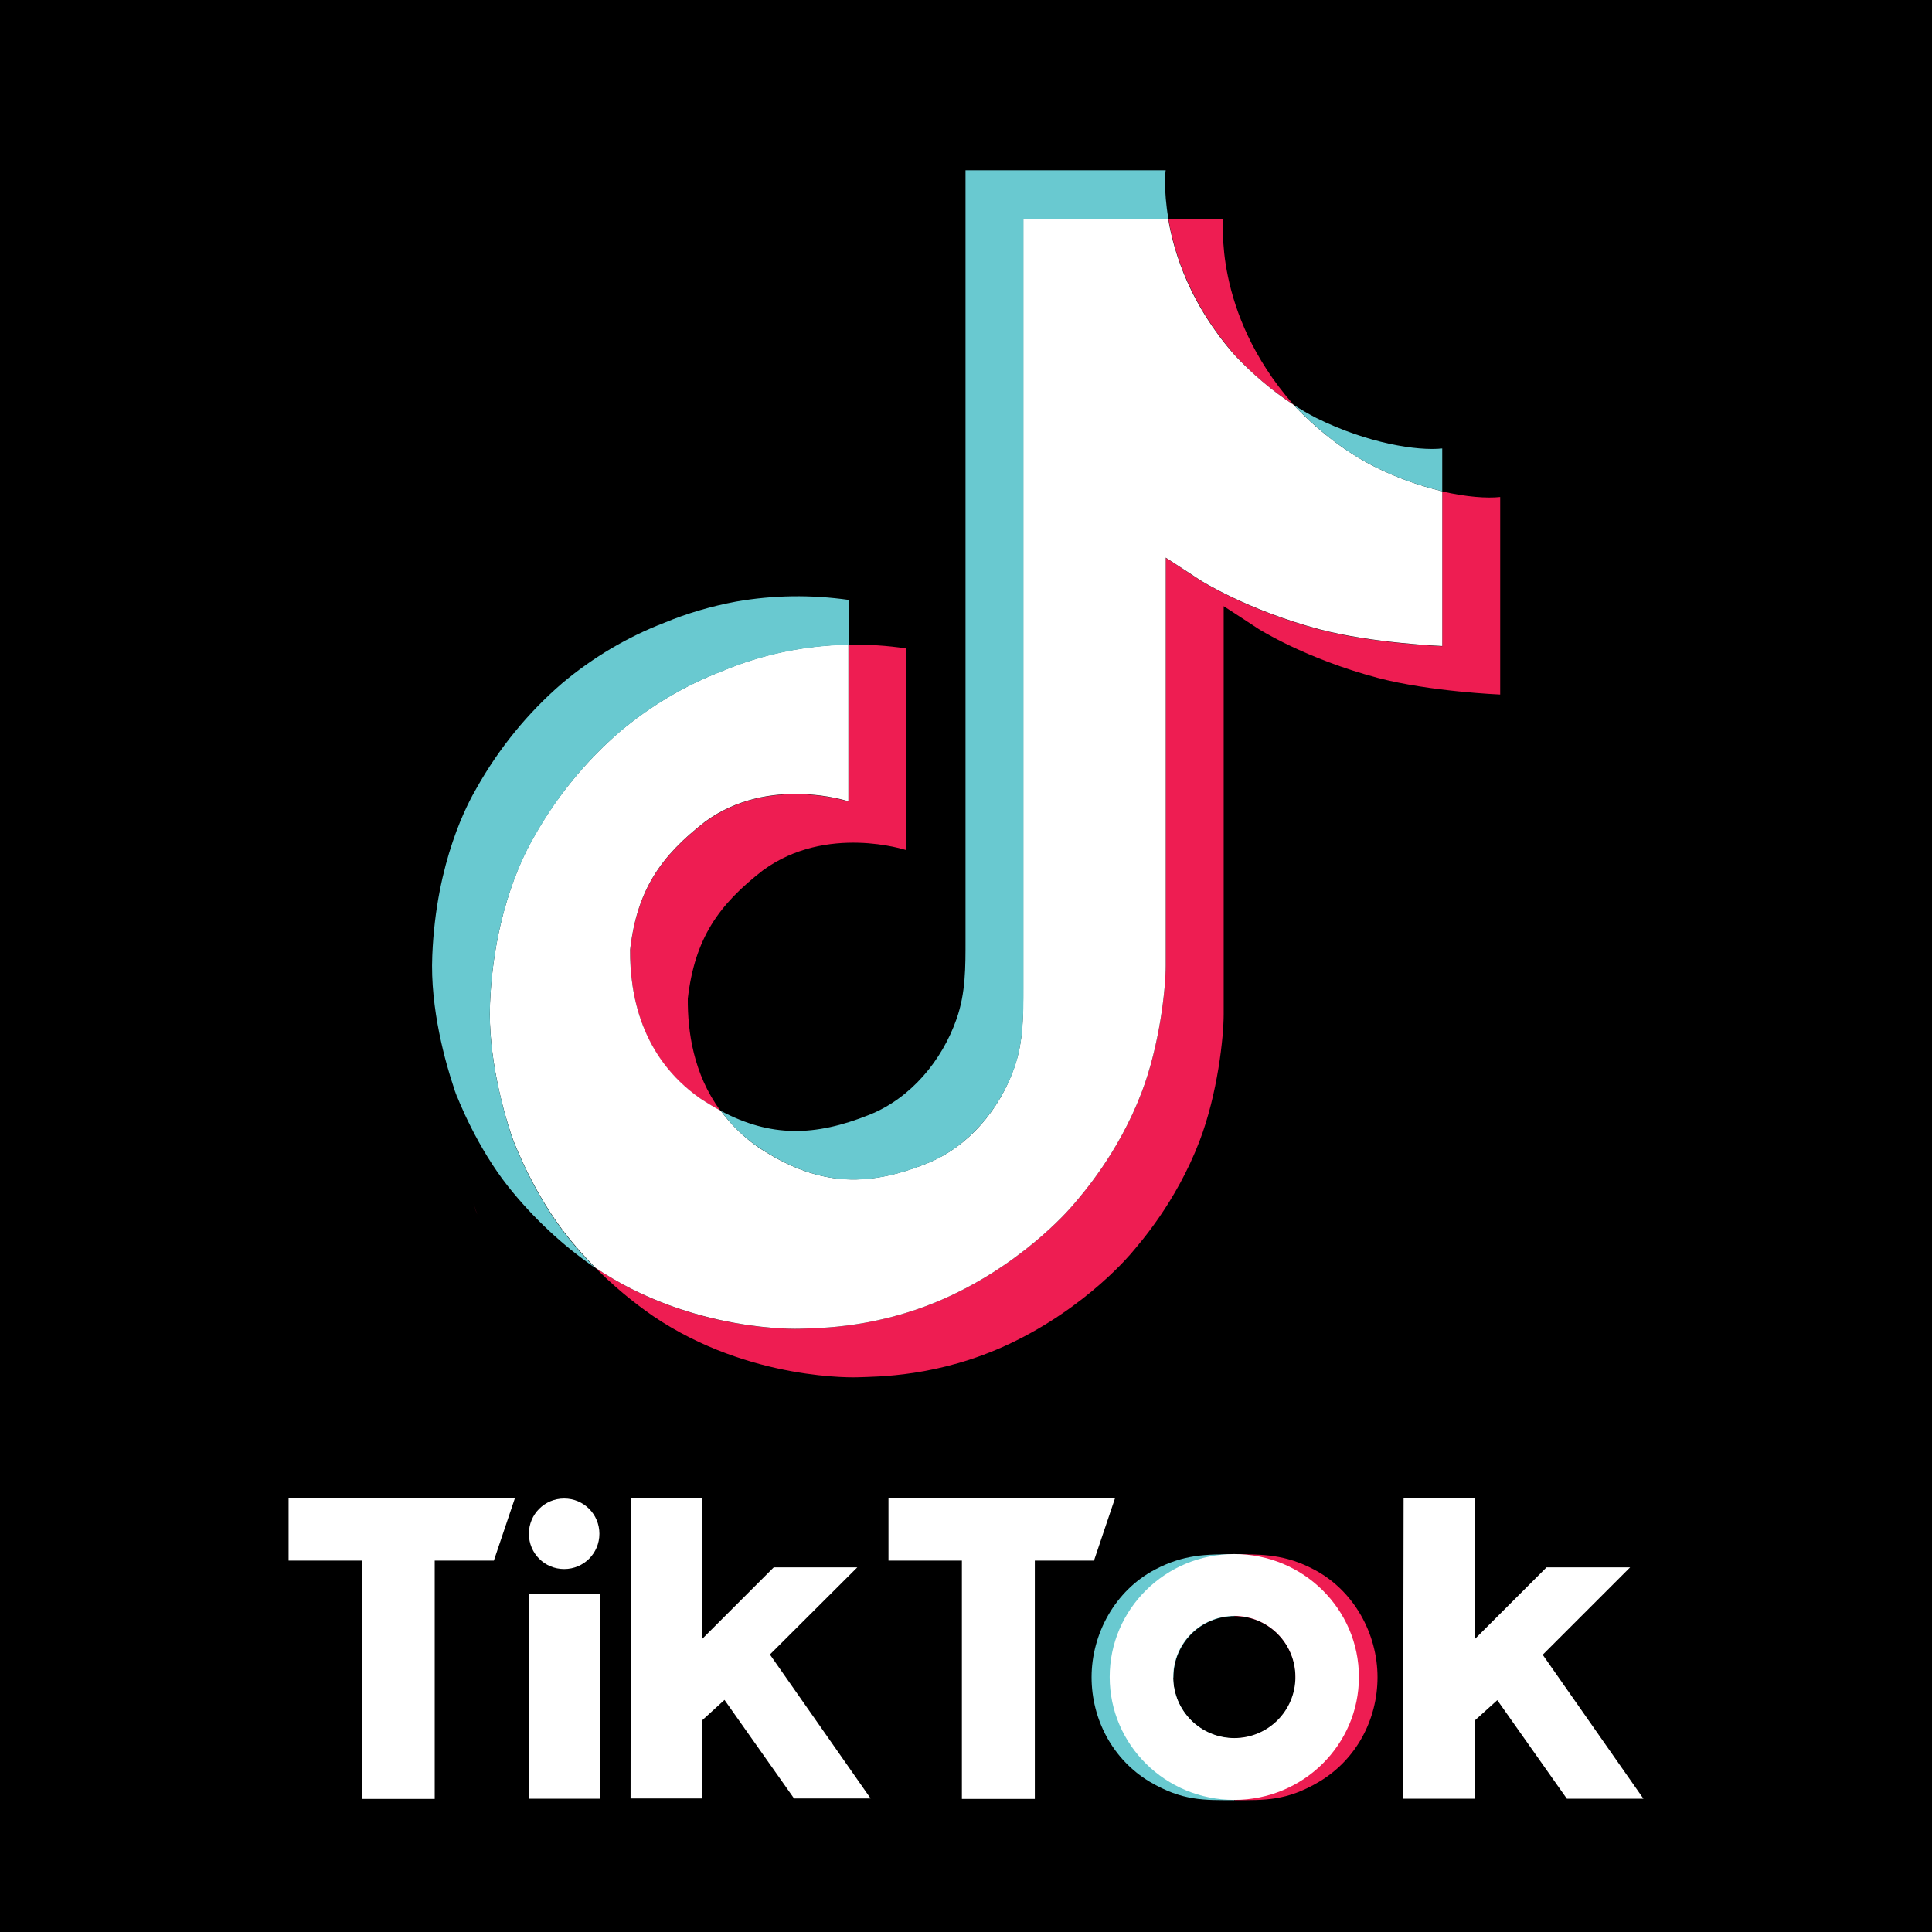
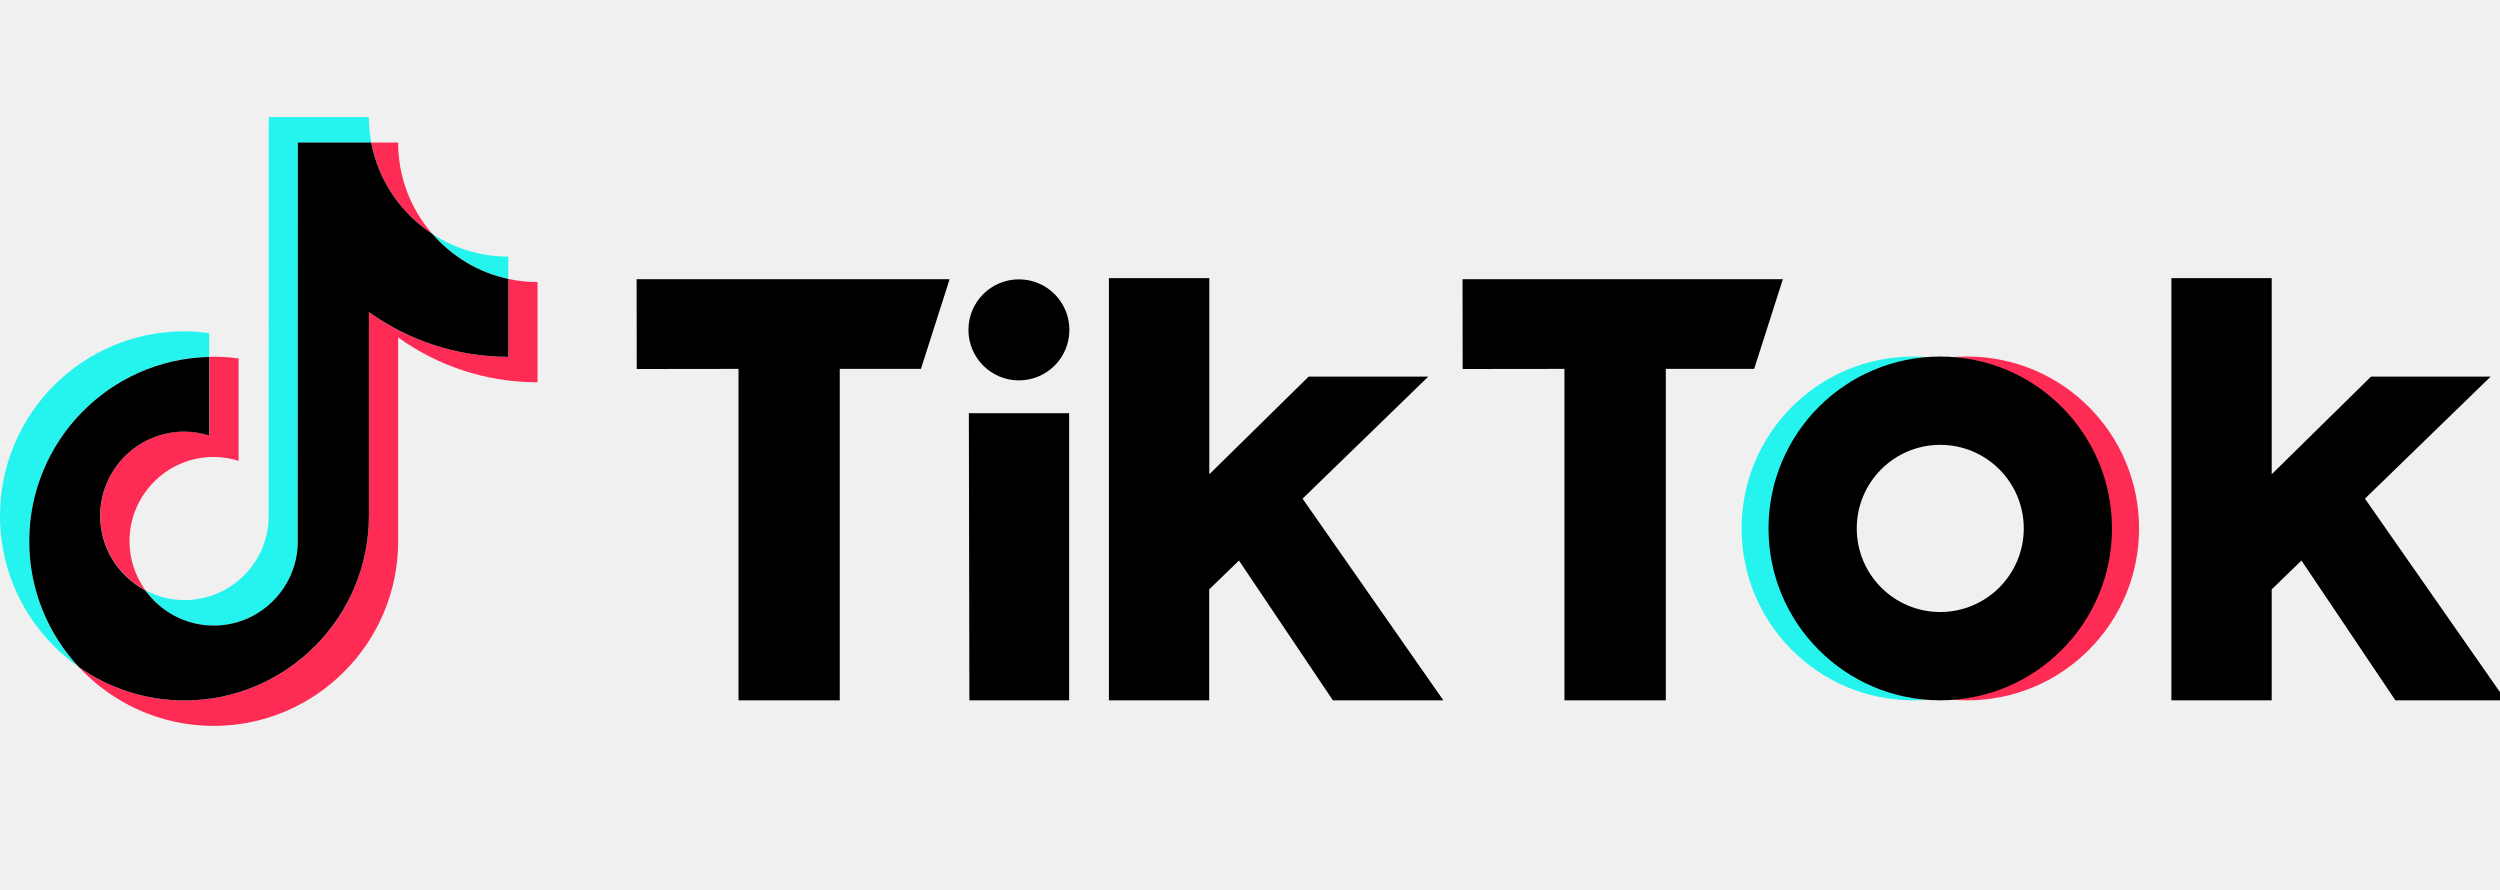
- <svg xmlns="http://www.w3.org/2000/svg" width="800px" height="800px" viewBox="0 0 800 800">
-   <path d="m0 0h800v800h-800z" />
-   <path d="m196 498.3 1.6 4.6c-.2-.5-.8-2.1-1.6-4.6zm64.9-104.9c2.9-24.9 12.7-38.8 31.1-53.1 26.4-19.3 59.3-8.4 59.3-8.4v-64.9c8-.2 16 .3 23.9 1.5v83.5s-32.9-10.9-59.3 8.4c-18.4 14.3-28.2 28.2-31.1 53.1-.1 13.5 2.3 31.2 13.5 46.4-2.8-1.5-5.6-3.2-8.5-5.1-24.5-17.2-29-43.1-28.9-61.4zm250.4-246.4c-18.1-20.7-25-41.7-27.5-56.4h22.8s-4.5 38.6 28.6 76.5l.5.5c-9-5.8-17.2-12.8-24.4-20.6zm109.9 58.8v81.8s-29.1-1.2-50.7-6.9c-30.1-8-49.4-20.3-49.4-20.3s-13.4-8.8-14.4-9.4v169c0 9.4-2.5 32.9-10 52.5-9.8 25.6-25 42.5-27.8 45.9 0 0-18.5 22.8-51 38.1-29.3 13.8-55.1 13.5-62.8 13.8 0 0-44.5 1.8-84.6-25.3-8.7-6-16.8-12.8-24.2-20.3l.2.2c40.1 27.2 84.6 25.3 84.6 25.3 7.7-.3 33.5 0 62.8-13.8 32.5-15.3 51-38.1 51-38.1 2.8-3.4 18-20.3 27.8-45.9 7.5-19.6 10-43.1 10-52.5v-168.9c1.1.6 14.4 9.4 14.4 9.4s19.3 12.3 49.4 20.3c21.6 5.7 50.7 6.9 50.7 6.9v-64.1c10 2.3 18.5 2.9 24 2.3z" fill="#ee1d52" />
-   <path d="m597.2 203.4v64.1s-29.1-1.2-50.7-6.9c-30.1-8-49.4-20.3-49.4-20.3s-13.4-8.8-14.4-9.4v169c0 9.4-2.5 32.9-10 52.5-9.8 25.6-25 42.5-27.8 45.9 0 0-18.5 22.8-51 38.1-29.3 13.8-55.1 13.5-62.8 13.8 0 0-44.5 1.8-84.6-25.3l-.2-.2c-4.2-4.3-8.2-8.8-11.9-13.5-12.8-16.3-20.6-35.5-22.6-41v-.1c-3.2-9.5-9.8-32.5-8.9-54.6 1.6-39.1 14.8-63.2 18.3-69.2 9.2-16.4 21.3-31.1 35.5-43.4 12.6-10.6 26.9-19.1 42.2-25 16.6-7 34.4-10.7 52.4-11v64.9s-32.9-10.9-59.3 8.4c-18.4 14.3-28.2 28.2-31.1 53.1-.1 18.3 4.4 44.2 29 61.5 2.9 1.9 5.7 3.6 8.5 5.1 4.3 5.8 9.5 10.9 15.5 15.1 24.1 15.9 44.2 17 70 6.7 17.2-6.9 30.1-22.4 36.1-39.7 3.8-10.8 3.7-21.6 3.7-32.8v-318.6h60c2.5 14.7 9.3 35.7 27.5 56.4 7.3 7.8 15.5 14.8 24.4 20.6 2.6 2.9 16.1 16.9 33.5 25.6 8.9 4.5 18.4 7.9 28.1 10.2z" fill="#fff" />
-   <g fill="#69c9d0">
-     <path d="m187.9 450.4 1.5 4.3c-.2-.5-.8-2-1.5-4.3z" />
-     <path d="m298.9 278c-15.4 5.9-29.6 14.4-42.2 25-14.3 12.3-26.3 27.1-35.5 43.5-3.5 6-16.7 30-18.3 69.2-.9 22.2 5.8 45.1 8.9 54.6v.1c2 5.4 9.8 24.7 22.6 41 3.7 4.7 7.7 9.2 11.9 13.5-13.6-9.4-25.6-20.7-35.9-33.6-12.7-16.1-20.5-35.2-22.5-40.8v-.2c-3.2-9.5-9.9-32.5-8.9-54.7 1.6-39.1 14.8-63.2 18.3-69.2 9.2-16.4 21.2-31.2 35.5-43.5 12.6-10.6 26.9-19.1 42.2-25 9.6-4 19.6-6.9 29.8-8.8 15.4-2.7 31.1-2.9 46.6-.7v18.6c-18.1.3-35.9 4-52.5 11z" />
-     <path d="m483.8 90.6h-60v318.6c0 11.2 0 22-3.7 32.8-6.1 17.2-19 32.8-36.1 39.7-25.8 10.4-46 9.2-70-6.7-6-4.1-11.2-9.2-15.5-15 20.5 10.9 38.8 10.7 61.5 1.6 17.2-6.9 30.1-22.5 36.1-39.7 3.8-10.8 3.7-21.6 3.7-32.8v-318.6h82.9c-.1 0-1 7.9 1.1 20.1zm113.4 95.1v17.7c-9.7-2.3-19.2-5.7-28.1-10.2-17.3-8.6-30.8-22.7-33.5-25.6 3.1 2 6.2 3.8 9.5 5.5 21.2 10.5 41.9 13.7 52.1 12.6z" />
+ <svg xmlns="http://www.w3.org/2000/svg" height="42" width="118" alt="TikTok">
+   <g clip-path="url(#clip0)">
+     <path d="M9.875 16.842V15.723C9.492 15.672 9.102 15.64 8.7 15.64C3.903 15.634 0 19.54 0 24.348C0 27.295 1.469 29.903 3.718 31.482C2.268 29.929 1.38 27.838 1.38 25.549C1.38 20.812 5.174 16.951 9.875 16.842Z" fill="#25F4EE" />
+     <path d="M10.086 29.526C12.226 29.526 13.976 27.819 14.053 25.697L14.059 6.728H17.521C17.451 6.338 17.413 5.935 17.413 5.526H12.686L12.68 24.495C12.603 26.617 10.853 28.324 8.713 28.324C8.049 28.324 7.423 28.158 6.867 27.864C7.582 28.867 8.758 29.526 10.086 29.526Z" fill="#25F4EE" />
+     <path d="M23.992 13.166V12.111C22.67 12.111 21.444 11.721 20.409 11.043C21.329 12.098 22.574 12.866 23.992 13.166Z" fill="#25F4EE" />
+     <path d="M20.409 11.043C19.399 9.886 18.793 8.378 18.793 6.728H17.528C17.854 8.531 18.927 10.078 20.409 11.043Z" fill="#FE2C55" />
+     <path d="M8.706 20.365C6.515 20.365 4.733 22.148 4.733 24.341C4.733 25.869 5.602 27.199 6.867 27.864C6.394 27.212 6.113 26.413 6.113 25.543C6.113 23.35 7.895 21.567 10.086 21.567C10.495 21.567 10.891 21.637 11.261 21.752V16.919C10.878 16.868 10.489 16.836 10.086 16.836C10.016 16.836 9.952 16.842 9.882 16.842V20.55C9.505 20.435 9.115 20.365 8.706 20.365Z" fill="#FE2C55" />
+     <path d="M23.992 13.166V16.842C21.539 16.842 19.265 16.056 17.413 14.726V24.348C17.413 29.149 13.51 33.061 8.706 33.061C6.854 33.061 5.129 32.473 3.718 31.482C5.308 33.189 7.576 34.263 10.086 34.263C14.883 34.263 18.793 30.357 18.793 25.549V15.928C20.645 17.258 22.919 18.044 25.372 18.044V13.313C24.893 13.313 24.433 13.262 23.992 13.166Z" fill="#FE2C55" />
+     <path d="M17.413 24.348V14.726C19.265 16.056 21.539 16.842 23.992 16.842V13.166C22.574 12.866 21.328 12.098 20.409 11.043C18.927 10.078 17.86 8.531 17.521 6.728H14.059L14.053 25.696C13.976 27.819 12.226 29.526 10.086 29.526C8.757 29.526 7.588 28.867 6.86 27.87C5.596 27.199 4.727 25.875 4.727 24.348C4.727 22.155 6.509 20.371 8.7 20.371C9.109 20.371 9.505 20.441 9.875 20.556V16.848C5.174 16.951 1.38 20.812 1.38 25.549C1.38 27.838 2.268 29.922 3.718 31.482C5.129 32.473 6.854 33.061 8.706 33.061C13.504 33.061 17.413 29.149 17.413 24.348Z" fill="black" />
+     <path d="M30.048 13.179H44.822L43.468 17.411H39.636V33.055H34.858V17.411L30.054 17.417L30.048 13.179Z" fill="black" />
+     <path d="M69.032 13.179H84.151L82.797 17.411H78.626V33.055H73.842V17.411L69.038 17.417L69.032 13.179Z" fill="black" />
+     <path d="M45.73 19.502H50.463V33.055H45.755L45.73 19.502Z" fill="black" />
+     <path d="M52.347 13.128H57.08V22.385L61.769 17.775H67.415L61.481 23.536L68.125 33.055H62.912L58.479 26.457L57.074 27.819V33.055H52.341V13.128H52.347Z" fill="black" />
+     <path d="M102.49 13.128H107.224V22.385L111.912 17.775H117.559L111.625 23.536L118.268 33.055H113.062L108.629 26.457L107.224 27.819V33.055H102.49V13.128Z" fill="black" />
+     <path d="M48.093 17.954C49.409 17.954 50.475 16.887 50.475 15.57C50.475 14.253 49.409 13.185 48.093 13.185C46.777 13.185 45.71 14.253 45.71 15.57C45.71 16.887 46.777 17.954 48.093 17.954Z" fill="black" />
+     <path d="M83.544 24.942C83.544 20.678 86.834 17.181 91.018 16.855C90.807 16.836 90.52 16.829 90.309 16.829C85.831 16.829 82.203 20.46 82.203 24.942C82.203 29.424 85.831 33.055 90.309 33.055C90.52 33.055 90.807 33.042 91.018 33.029C86.841 32.703 83.544 29.206 83.544 24.942Z" fill="#25F4EE" />
+     <path d="M92.858 16.829C92.641 16.829 92.353 16.842 92.142 16.855C96.32 17.181 99.61 20.678 99.61 24.942C99.61 29.206 96.32 32.703 92.142 33.029C92.353 33.048 92.641 33.055 92.858 33.055C97.336 33.055 100.964 29.424 100.964 24.942C100.964 20.46 97.336 16.829 92.858 16.829Z" fill="#FE2C55" />
+     <path d="M91.58 28.887C89.402 28.887 87.639 27.122 87.639 24.942C87.639 22.762 89.402 20.997 91.58 20.997C93.758 20.997 95.522 22.762 95.522 24.942C95.522 27.122 93.752 28.887 91.58 28.887ZM91.58 16.829C87.103 16.829 83.474 20.46 83.474 24.942C83.474 29.424 87.103 33.055 91.58 33.055C96.058 33.055 99.686 29.424 99.686 24.942C99.686 20.46 96.058 16.829 91.58 16.829Z" fill="black" />
  </g>
-   <path d="m486.9 701.5c-.7-2.2-1-4.4-1-6.7v-.2c0 2.4.3 4.7 1 6.9zm49.5-6.9v.2c0 2.3-.3 4.5-1 6.7.7-2.2 1-4.5 1-6.9z" fill="none" />
-   <path d="m485.8 694.8c0 2.3.3 4.5 1 6.7 0 .2.1.3.1.5 3.3 10.6 13.1 17.8 24.2 17.8v25.6c-12.5 0-21.4.4-35-7.6-15.4-9.2-24.1-25.9-24.1-43.3 0-17.9 9.7-35.9 26.3-44.6 12-6.3 21.1-6.3 32.9-6.3v25.6c-14 0-25.3 11.3-25.3 25.3z" fill="#69c9d0" />
-   <path d="m536.6 694.8c0 2.3-.3 4.5-1 6.7 0 .2-.1.3-.1.5-3.3 10.6-13.1 17.8-24.2 17.8v25.6c12.4 0 21.4.4 34.9-7.6 15.5-9.2 24.2-25.9 24.2-43.3 0-17.9-9.7-35.9-26.3-44.6-12-6.3-21.1-6.3-32.9-6.3v25.6c14 0 25.3 11.3 25.3 25.3v.3z" fill="#ee1d52" />
-   <path d="m119.5 620.4h93.7l-8.7 25.8h-24.5v98.7h-30.1v-98.7h-30.4zm248.4 0v25.8h30.4v98.7h30.2v-98.7h24.5l8.7-25.8zm-134.3 29.3c8.1 0 14.6-6.5 14.6-14.6s-6.5-14.6-14.6-14.6-14.6 6.5-14.6 14.6 6.5 14.6 14.6 14.6zm-14.6 95.1h29.6v-84.8h-29.6zm136-95.8h-34.6l-29.8 29.8v-58.4h-29.4l-.1 124.3h29.7v-32.4l9.2-8.4 28.8 40.8h31.7l-41.7-59.6zm283.8 36.2 36.2-36.2h-34.6l-29.8 29.8v-58.4h-29.4l-.2 124.4h29.7v-32.4l9.3-8.4 28.8 40.8h31.7zm-76.1 9.2c0 28.1-23.1 50.9-51.6 50.9s-51.6-22.8-51.6-50.9 23.1-50.9 51.6-50.9 51.6 22.8 51.6 50.9zm-26.3 0c0-14-11.3-25.3-25.3-25.3s-25.3 11.3-25.3 25.3 11.3 25.3 25.3 25.3 25.3-11.3 25.3-25.3z" fill="#fff" />
+   <defs>
+     <clipPath id="clip0">
+       <rect width="118" height="42" fill="white" />
+     </clipPath>
+   </defs>
</svg>
